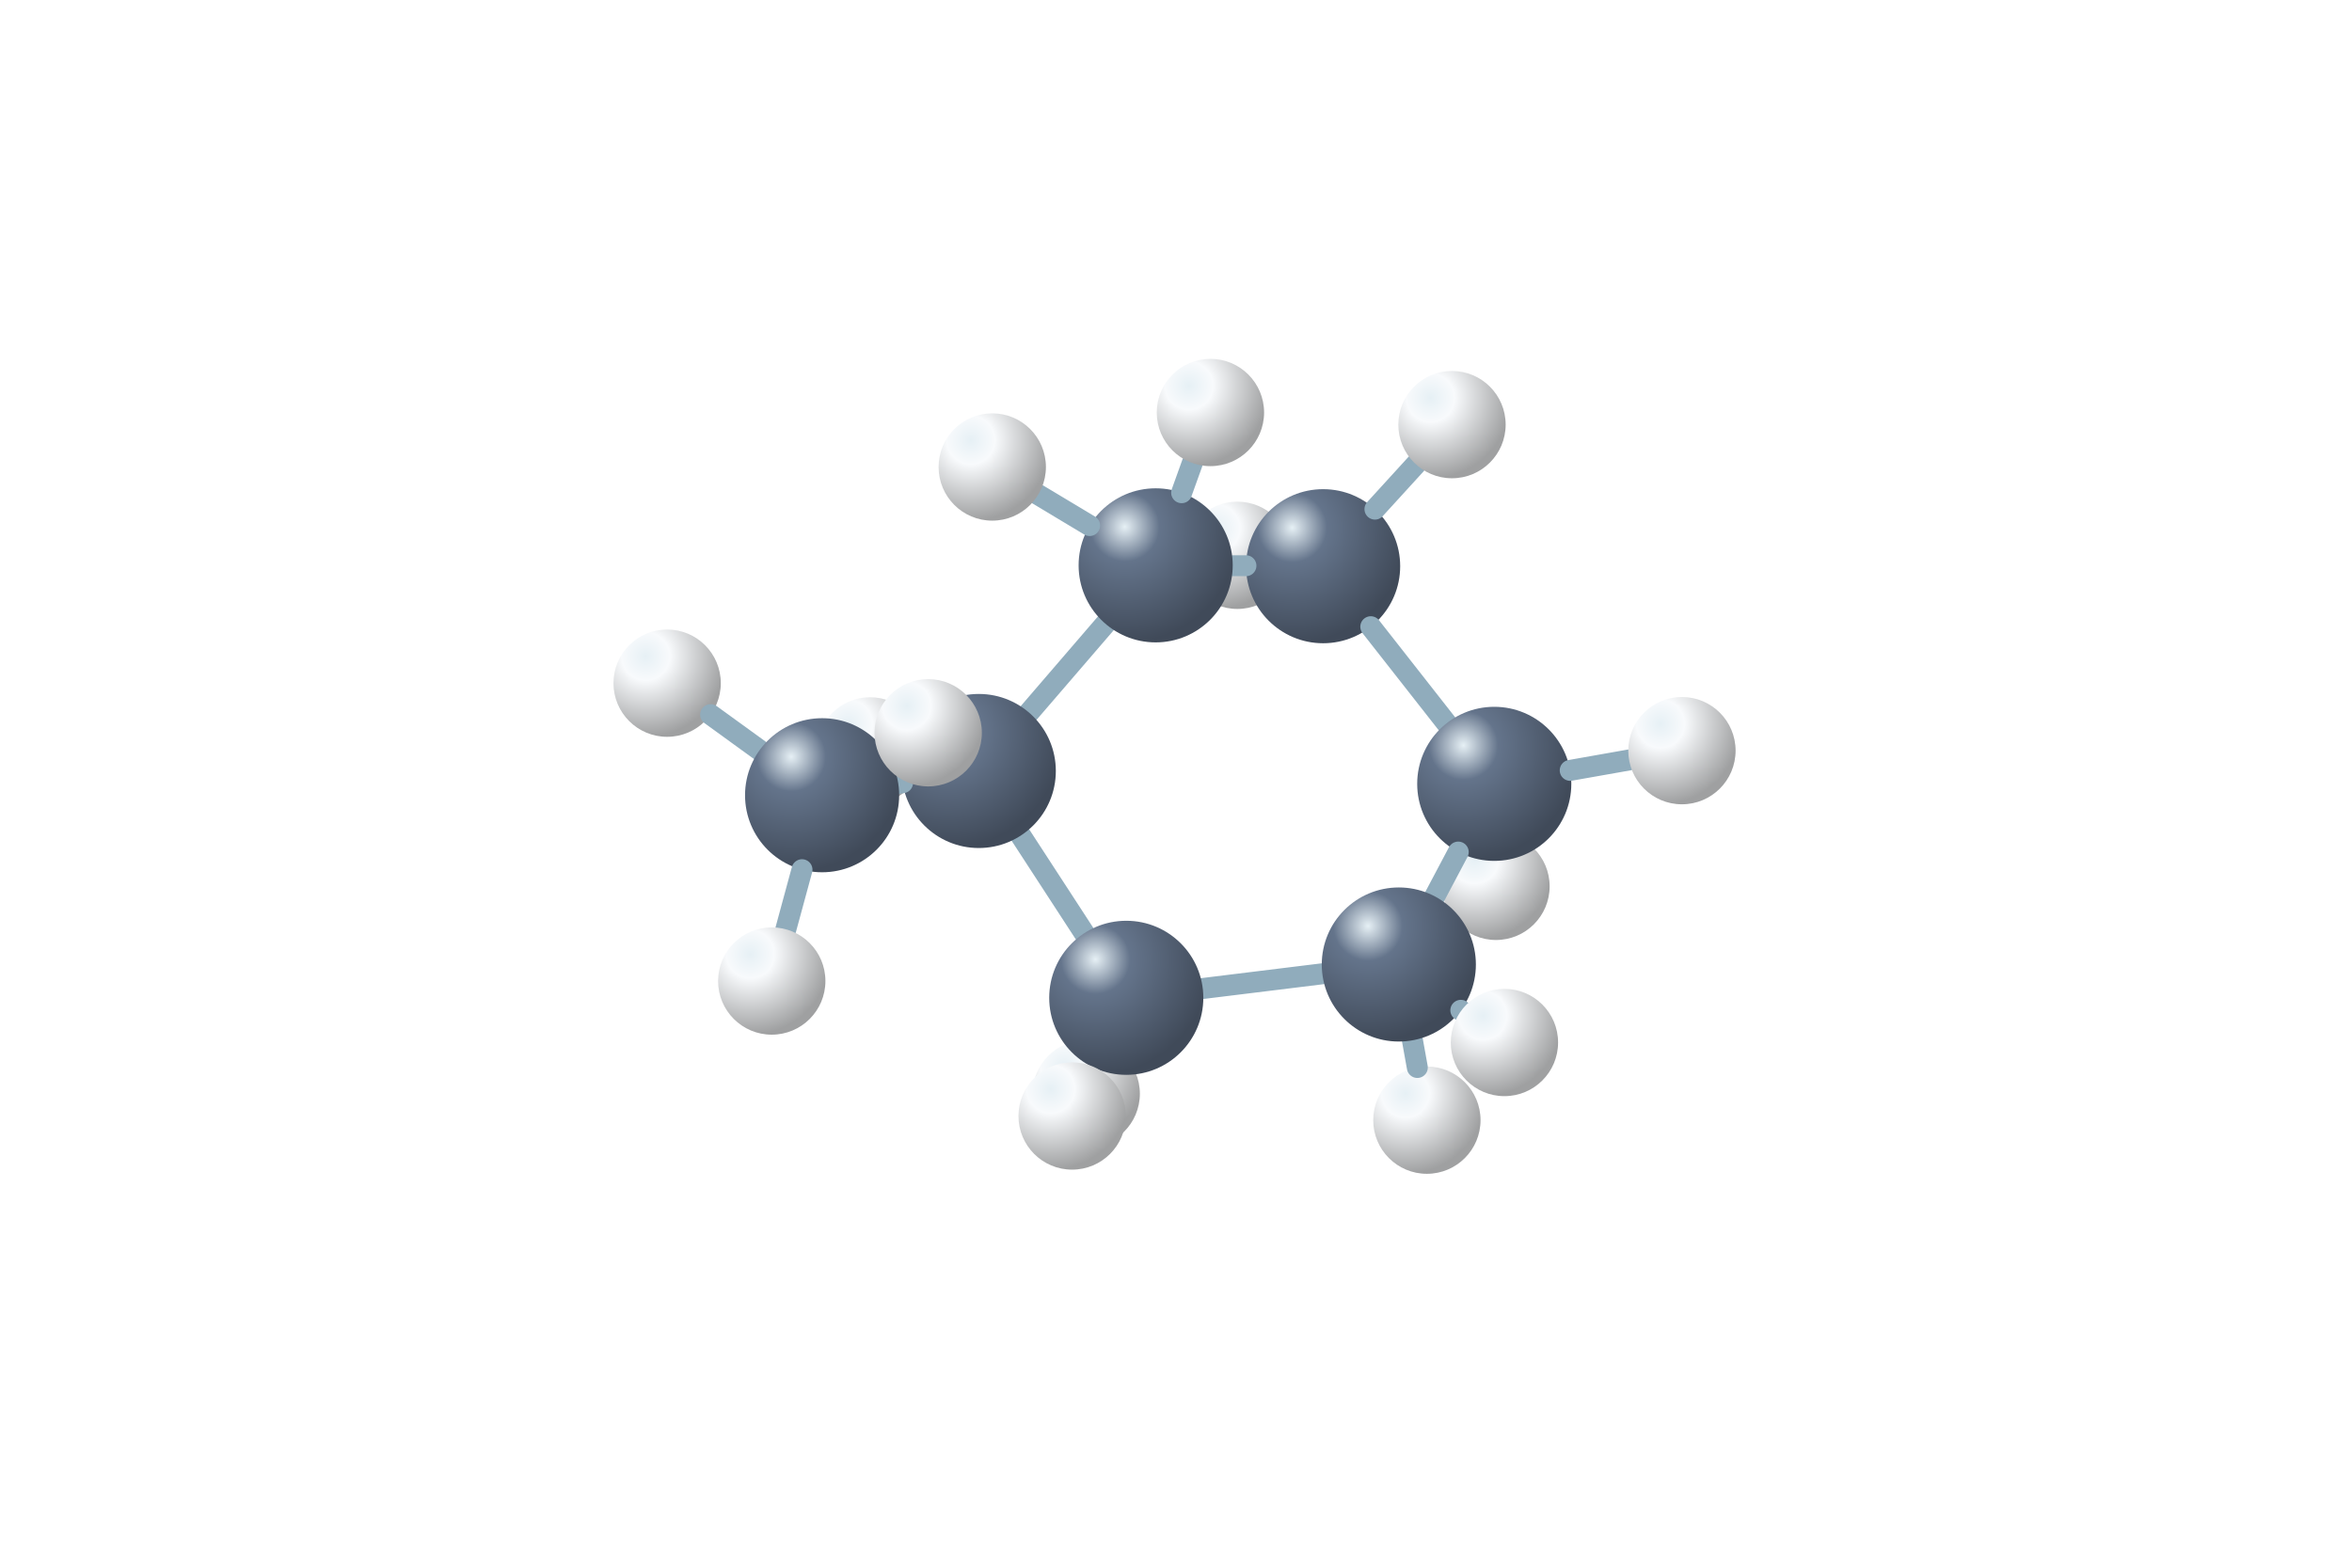
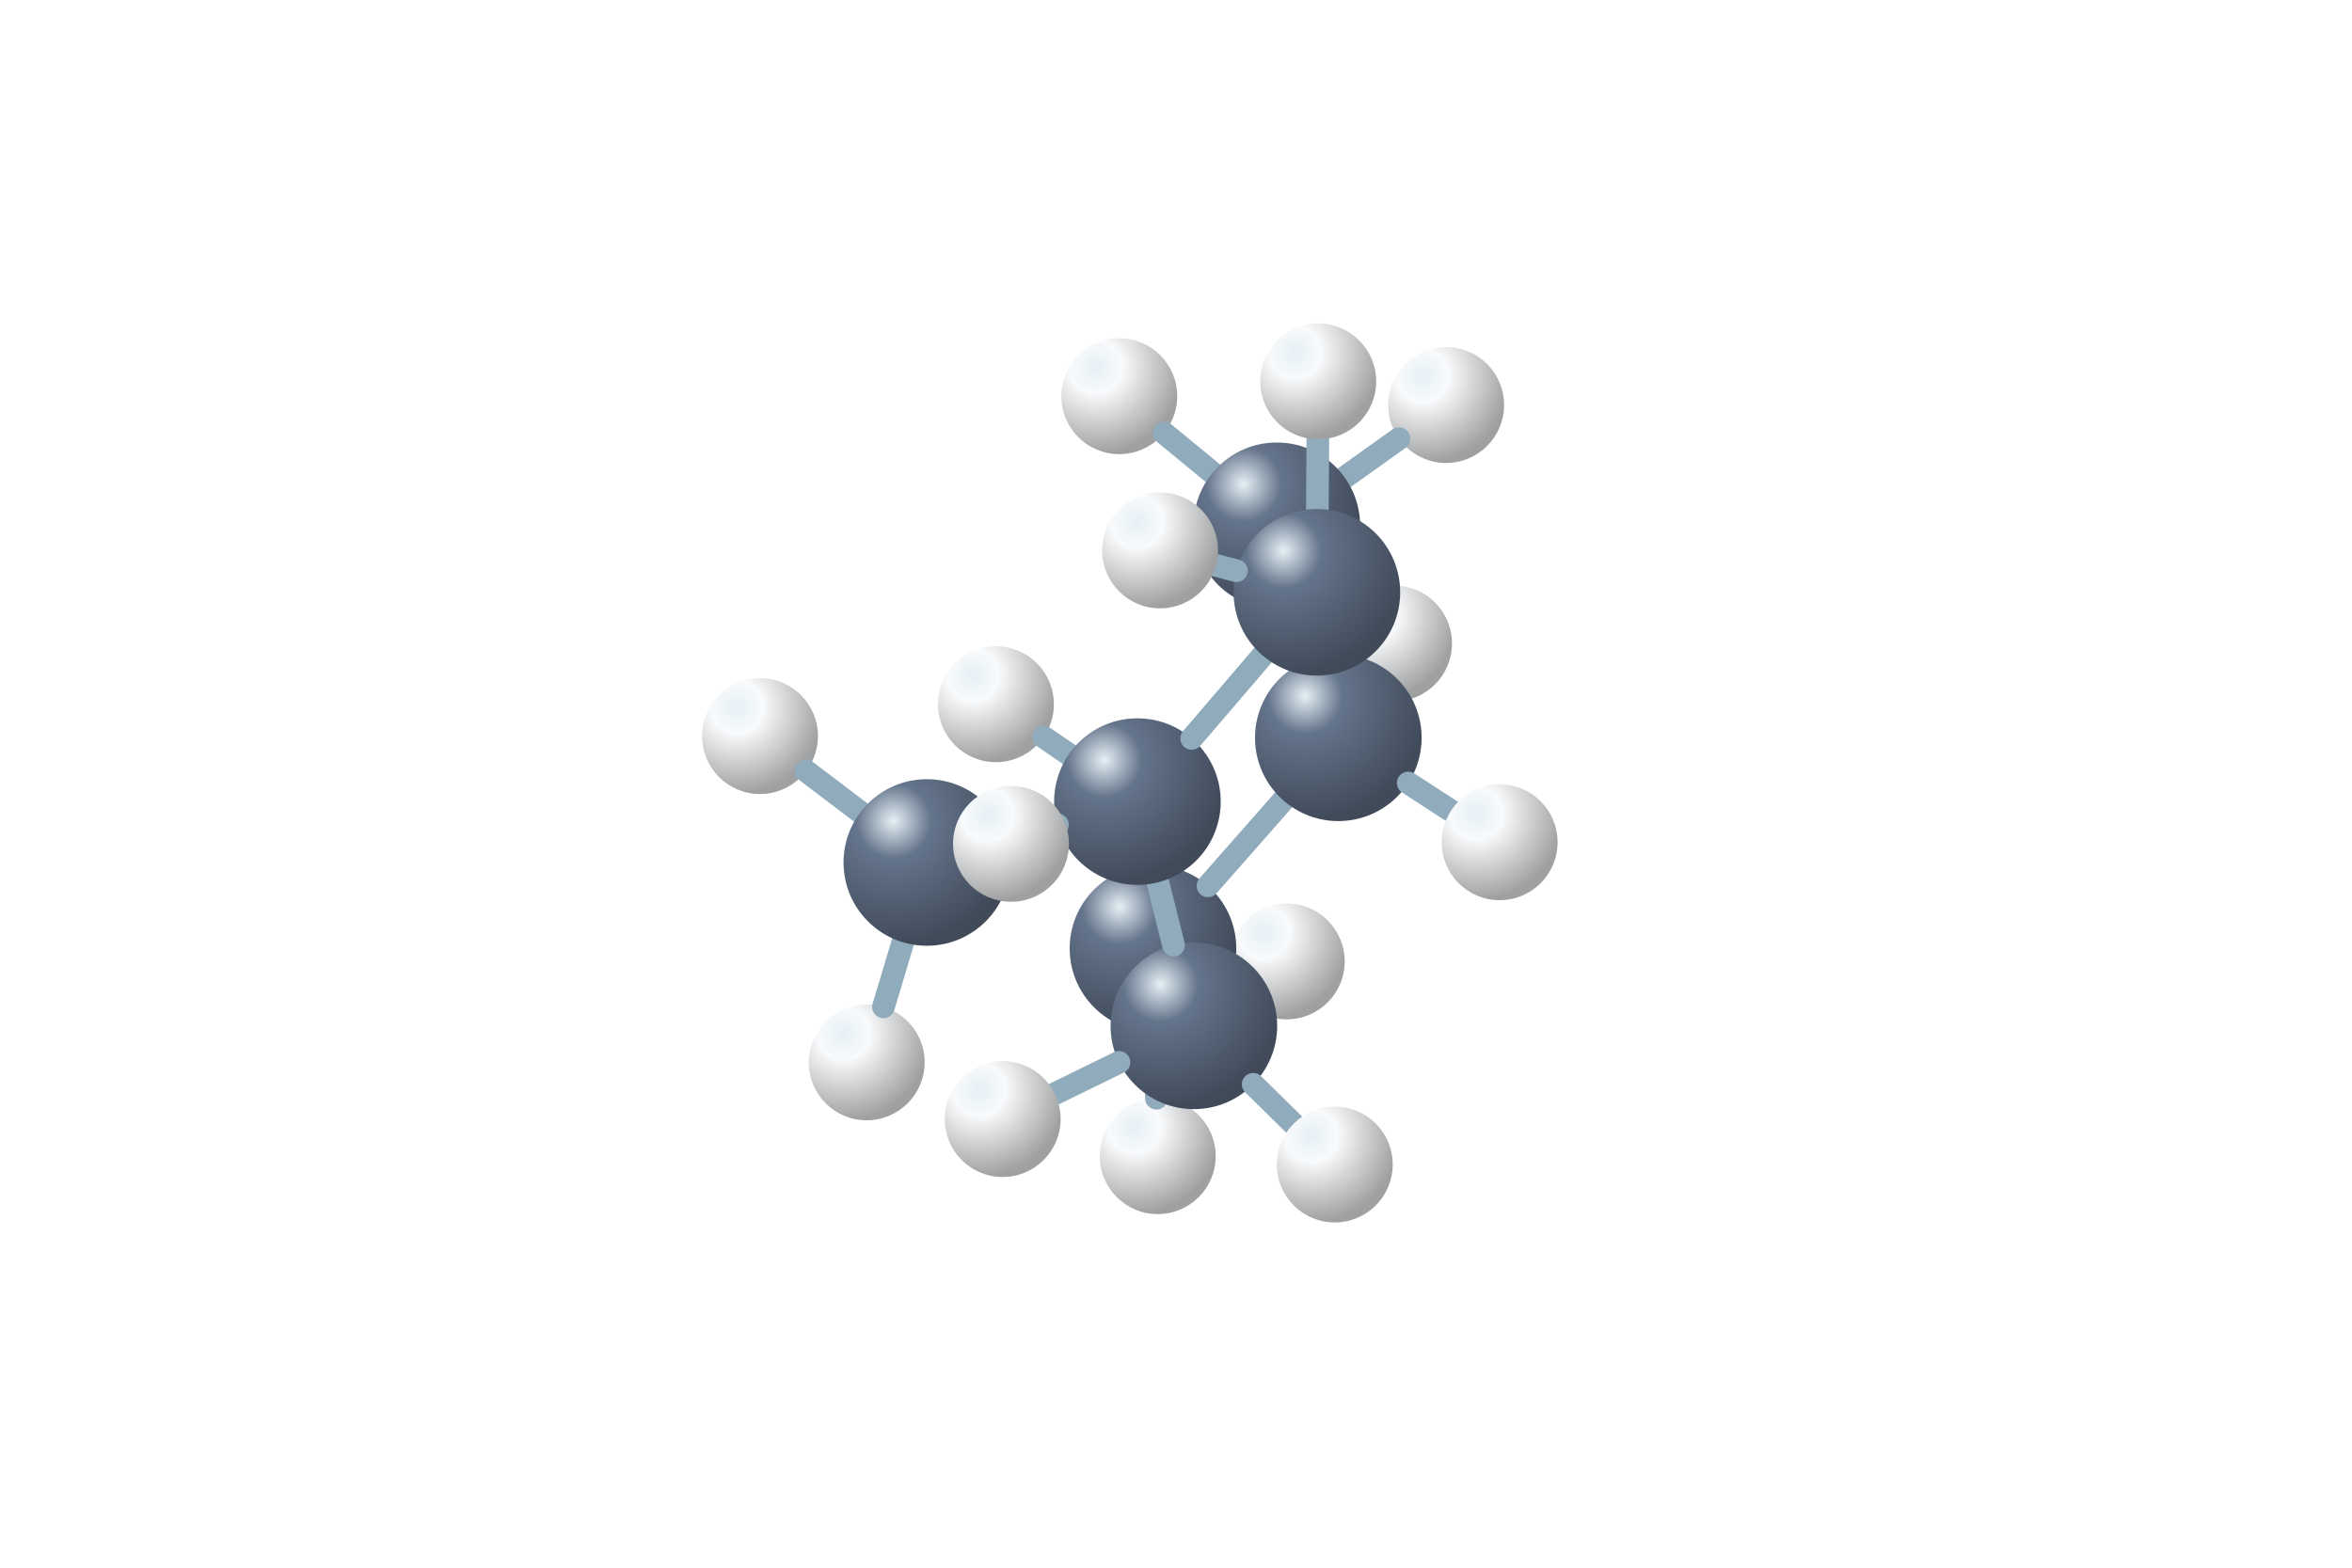
<svg xmlns="http://www.w3.org/2000/svg" viewBox="0 0 192 128">
  <defs>
    <radialGradient id="C" cx="30%" cy="25%" r="75%">
      <stop stop-color="#e6f0f5" />
      <stop offset=".3" stop-color="#64748b" />
      <stop offset="1" stop-color="#404a59" />
    </radialGradient>
    <radialGradient id="H" cx="30%" cy="25%" r="75%">
      <stop stop-color="#e6f0f5" />
      <stop offset=".3" stop-color="#f8fafc" />
      <stop offset="1" stop-color="#9fa0a1" />
    </radialGradient>
  </defs>
-   <circle cx="101.01" cy="45.34" r="4.38" fill="url(#H)" />
-   <circle cx="122.12" cy="72.37" r="4.38" fill="url(#H)" />
-   <circle cx="108.01" cy="46.23" r="6.29" fill="url(#C)" />
-   <path d="M112.24 41.57L115.58 37.91" stroke="#90acbc" stroke-width="1.71" stroke-linecap="round" />
-   <path d="M111.9 51.17L118.09 59.06" stroke="#90acbc" stroke-width="1.71" stroke-linecap="round" />
-   <circle cx="118.53" cy="34.67" r="4.38" fill="url(#H)" />
-   <circle cx="121.98" cy="64" r="6.29" fill="url(#C)" />
-   <circle cx="88.67" cy="89.3" r="4.38" fill="url(#H)" />
-   <path d="M128.18 62.9L132.99 62.05" stroke="#90acbc" stroke-width="1.71" stroke-linecap="round" />
-   <circle cx="71.03" cy="61.31" r="4.38" fill="url(#H)" />
-   <circle cx="137.3" cy="61.29" r="4.38" fill="url(#H)" />
-   <circle cx="116.48" cy="91.46" r="4.38" fill="url(#H)" />
-   <path d="M100.64 46.19L101.71 46.19" stroke="#90acbc" stroke-width="1.71" stroke-linecap="round" />
-   <path d="M119.04 69.57L117.13 73.18" stroke="#90acbc" stroke-width="1.71" stroke-linecap="round" />
-   <path d="M115.3 84.94L115.7 87.16" stroke="#90acbc" stroke-width="1.71" stroke-linecap="round" />
-   <path d="M88.51 76.19L83.33 68.23" stroke="#90acbc" stroke-width="1.71" stroke-linecap="round" />
-   <path d="M107.94 79.51L98.19 80.71" stroke="#90acbc" stroke-width="1.71" stroke-linecap="round" />
-   <circle cx="91.94" cy="81.47" r="6.29" fill="url(#C)" />
-   <path d="M84 58.18L90.24 50.93" stroke="#90acbc" stroke-width="1.71" stroke-linecap="round" />
-   <circle cx="79.9" cy="62.95" r="6.29" fill="url(#C)" />
-   <circle cx="114.19" cy="78.75" r="6.29" fill="url(#C)" />
-   <circle cx="94.34" cy="46.16" r="6.29" fill="url(#C)" />
-   <path d="M88.95 42.91L84.75 40.39" stroke="#90acbc" stroke-width="1.71" stroke-linecap="round" />
-   <circle cx="81" cy="38.13" r="4.38" fill="url(#H)" />
-   <path d="M96.46 40.23L97.33 37.81" stroke="#90acbc" stroke-width="1.71" stroke-linecap="round" />
-   <path d="M119.25 82.49L119.29 82.52" stroke="#90acbc" stroke-width="1.71" stroke-linecap="round" />
-   <path d="M73.68 63.91L73.33 63.97" stroke="#90acbc" stroke-width="1.71" stroke-linecap="round" />
-   <circle cx="98.81" cy="33.68" r="4.38" fill="url(#H)" />
-   <circle cx="87.52" cy="91.12" r="4.38" fill="url(#H)" />
-   <circle cx="122.81" cy="85.12" r="4.38" fill="url(#H)" />
-   <circle cx="54.46" cy="55.78" r="4.38" fill="url(#H)" />
-   <path d="M62.01 61.25L58.01 58.35" stroke="#90acbc" stroke-width="1.71" stroke-linecap="round" />
-   <circle cx="67.11" cy="64.93" r="6.29" fill="url(#C)" />
-   <path d="M65.47 71.01L64.15 75.87" stroke="#90acbc" stroke-width="1.71" stroke-linecap="round" />
-   <circle cx="63" cy="80.1" r="4.38" fill="url(#H)" />
-   <circle cx="75.77" cy="59.83" r="4.38" fill="url(#H)" />
+   <circle cx="105.04" cy="78.5" r="4.73" fill="url(#H)" />
+   <circle cx="113.8" cy="52.54" r="4.73" fill="url(#H)" />
+   <circle cx="94.51" cy="94.4" r="4.73" fill="url(#H)" />
+   <path d="M94.28 84.23L94.4 89.67" stroke="#90acbc" stroke-width="1.85" stroke-linecap="round" />
+   <circle cx="94.12" cy="77.44" r="6.8" fill="url(#C)" />
+   <path d="M104.76 65.34L98.61 72.33" stroke="#90acbc" stroke-width="1.85" stroke-linecap="round" />
+   <circle cx="109.25" cy="60.24" r="6.8" fill="url(#C)" />
+   <path d="M114.96 63.93L118.45 66.2" stroke="#90acbc" stroke-width="1.85" stroke-linecap="round" />
+   <circle cx="122.42" cy="68.77" r="4.73" fill="url(#H)" />
+   <path d="M106.13 49.46L107.36 53.7" stroke="#90acbc" stroke-width="1.85" stroke-linecap="round" />
+   <circle cx="91.37" cy="32.35" r="4.73" fill="url(#H)" />
+   <path d="M98.98 38.61L95.03 35.36" stroke="#90acbc" stroke-width="1.85" stroke-linecap="round" />
+   <circle cx="118.05" cy="33.07" r="4.73" fill="url(#H)" />
+   <path d="M109.77 38.98L114.2 35.82" stroke="#90acbc" stroke-width="1.85" stroke-linecap="round" />
+   <circle cx="104.23" cy="42.93" r="6.8" fill="url(#C)" />
+   <circle cx="97.46" cy="83.76" r="6.8" fill="url(#C)" />
+   <path d="M91.34 86.74L86.11 89.3" stroke="#90acbc" stroke-width="1.85" stroke-linecap="round" />
+   <circle cx="81.85" cy="91.37" r="4.73" fill="url(#H)" />
+   <path d="M102.3 88.53L105.59 91.77" stroke="#90acbc" stroke-width="1.85" stroke-linecap="round" />
+   <circle cx="108.96" cy="95.08" r="4.73" fill="url(#H)" />
+   <circle cx="81.3" cy="57.5" r="4.73" fill="url(#H)" />
+   <path d="M95.8 77.17L94.51 72.04" stroke="#90acbc" stroke-width="1.85" stroke-linecap="round" />
+   <path d="M87.25 61.59L85.19 60.18" stroke="#90acbc" stroke-width="1.85" stroke-linecap="round" />
+   <circle cx="92.85" cy="65.45" r="6.8" fill="url(#C)" />
+   <path d="M97.28 60.29L103.08 53.52" stroke="#90acbc" stroke-width="1.85" stroke-linecap="round" />
+   <path d="M107.54 41.56L107.58 35.87" stroke="#90acbc" stroke-width="1.85" stroke-linecap="round" />
+   <circle cx="107.61" cy="31.14" r="4.73" fill="url(#H)" />
+   <circle cx="107.5" cy="48.36" r="6.8" fill="url(#C)" />
+   <path d="M86.32 67.34L82.19 68.53" stroke="#90acbc" stroke-width="1.85" stroke-linecap="round" />
+   <path d="M100.93 46.6L99.27 46.16" stroke="#90acbc" stroke-width="1.85" stroke-linecap="round" />
+   <circle cx="70.75" cy="86.74" r="4.73" fill="url(#H)" />
+   <path d="M73.7 76.94L72.12 82.21" stroke="#90acbc" stroke-width="1.85" stroke-linecap="round" />
+   <circle cx="62.04" cy="60.1" r="4.73" fill="url(#H)" />
+   <path d="M70.24 66.32L65.81 62.96" stroke="#90acbc" stroke-width="1.85" stroke-linecap="round" />
+   <circle cx="75.66" cy="70.42" r="6.8" fill="url(#C)" />
+   <circle cx="94.7" cy="44.94" r="4.73" fill="url(#H)" />
+   <circle cx="82.53" cy="68.9" r="4.73" fill="url(#H)" />
</svg>
